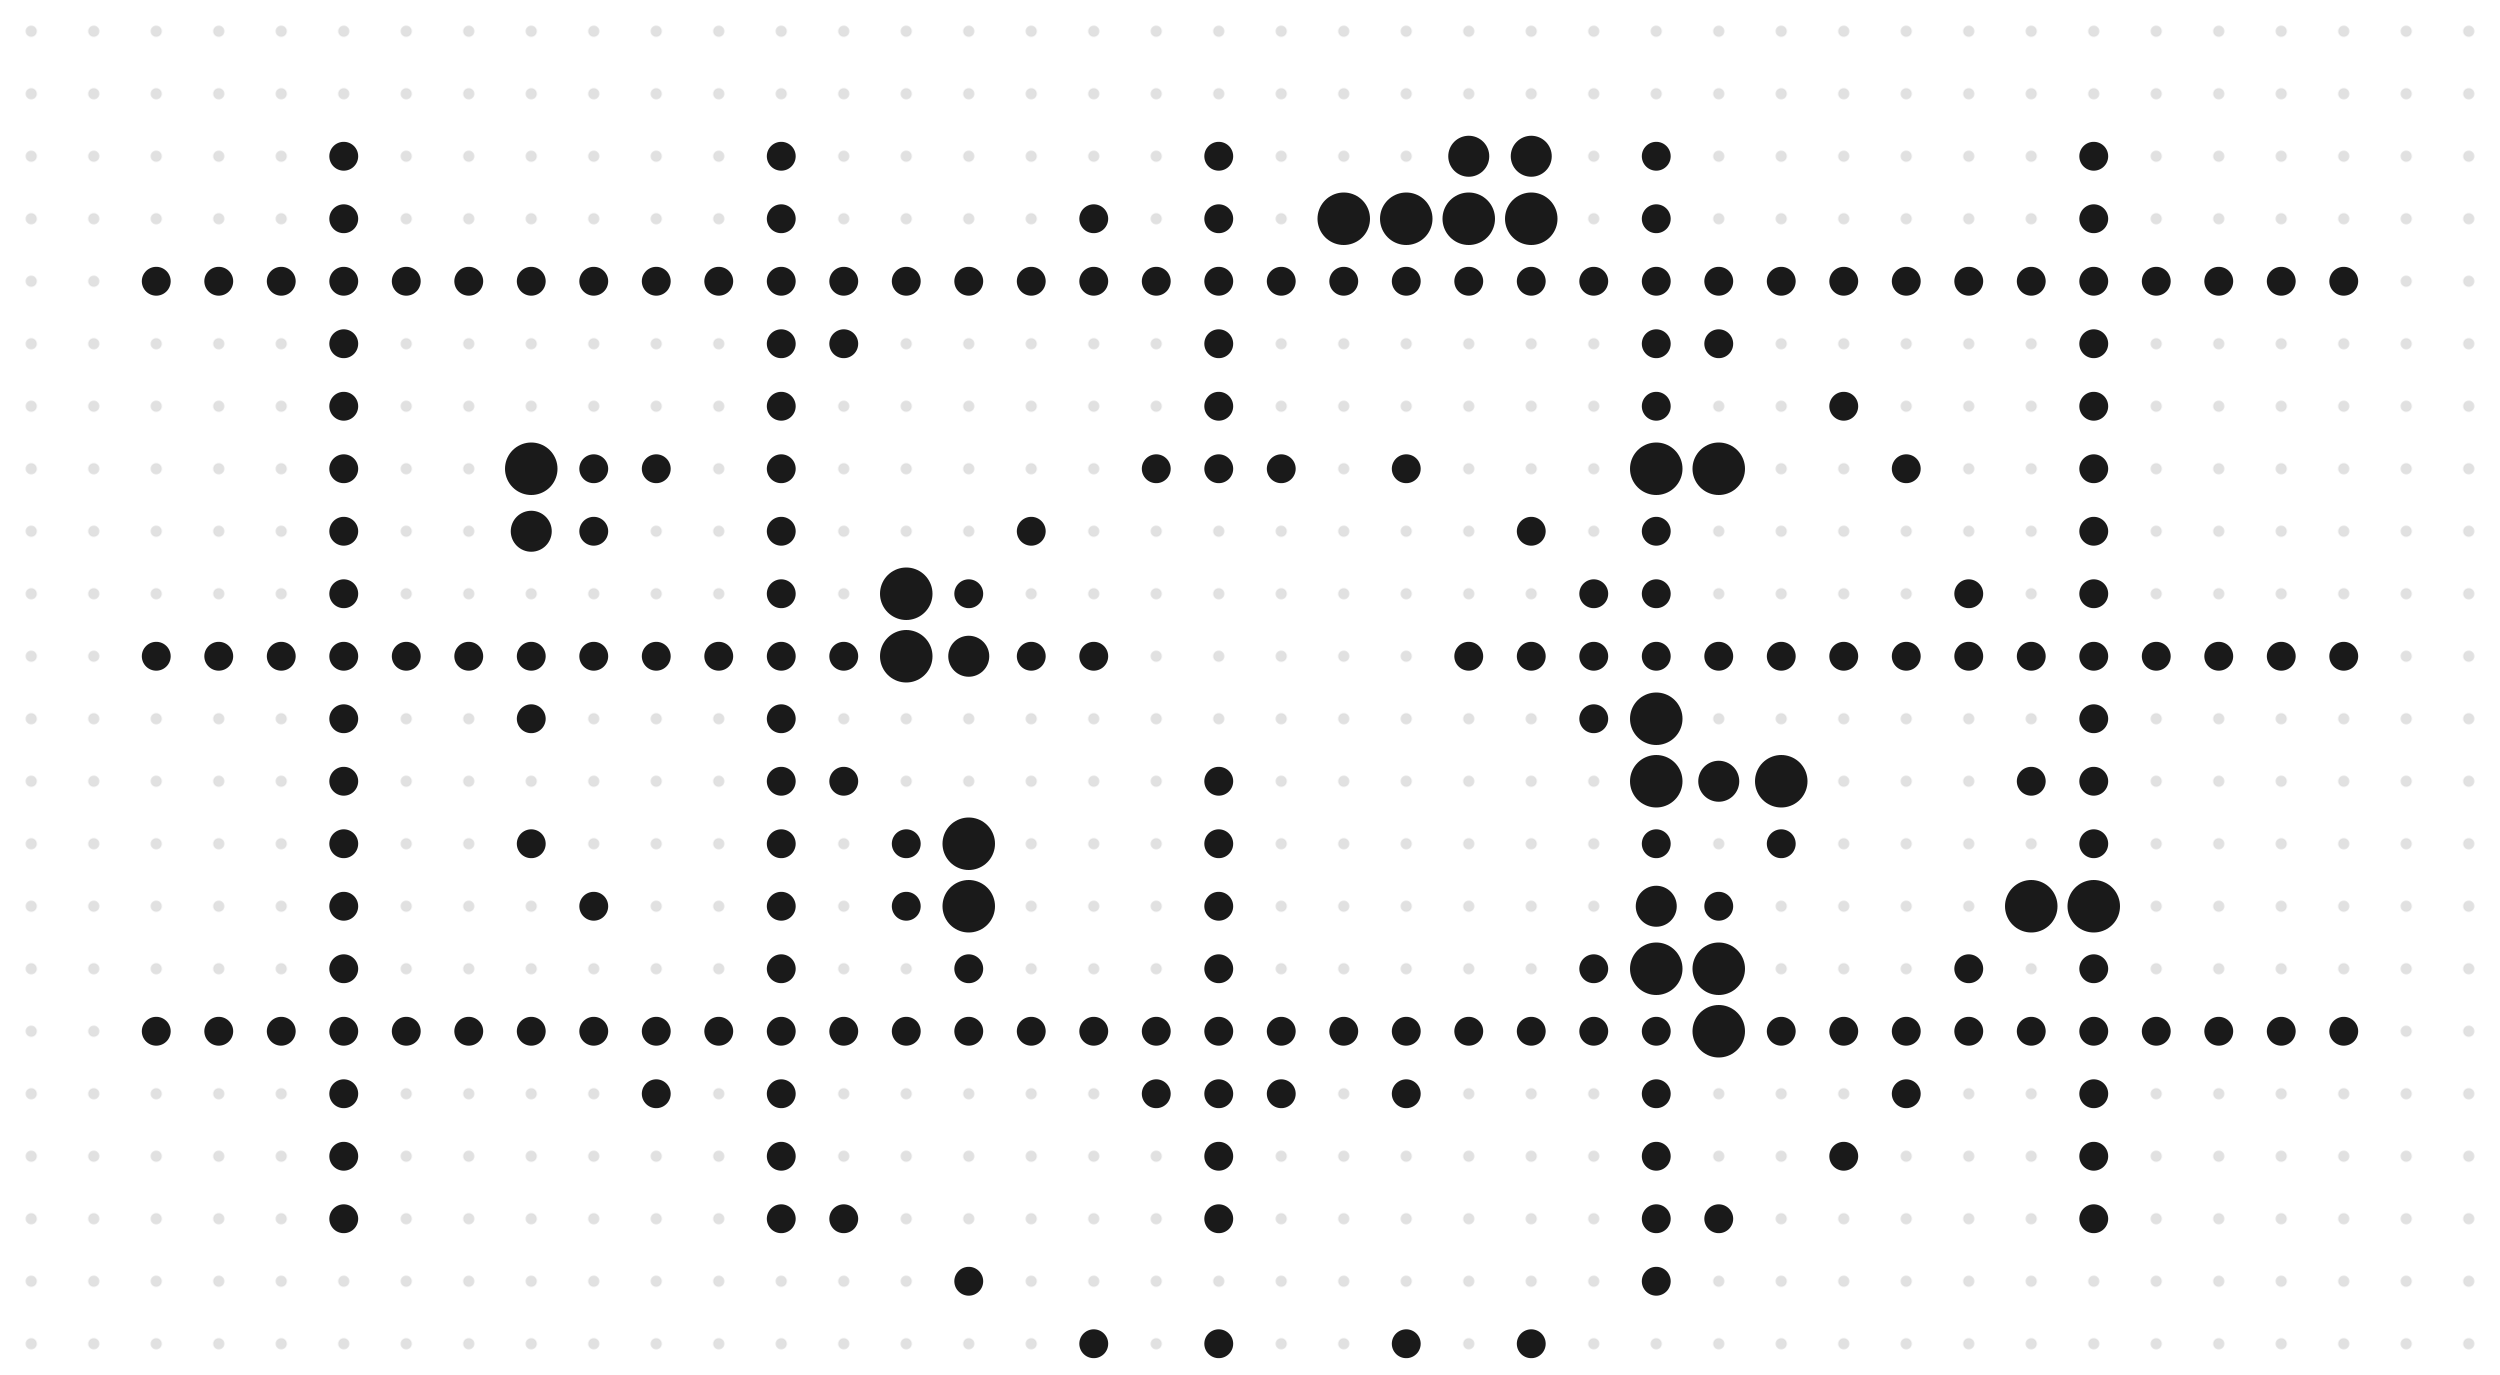
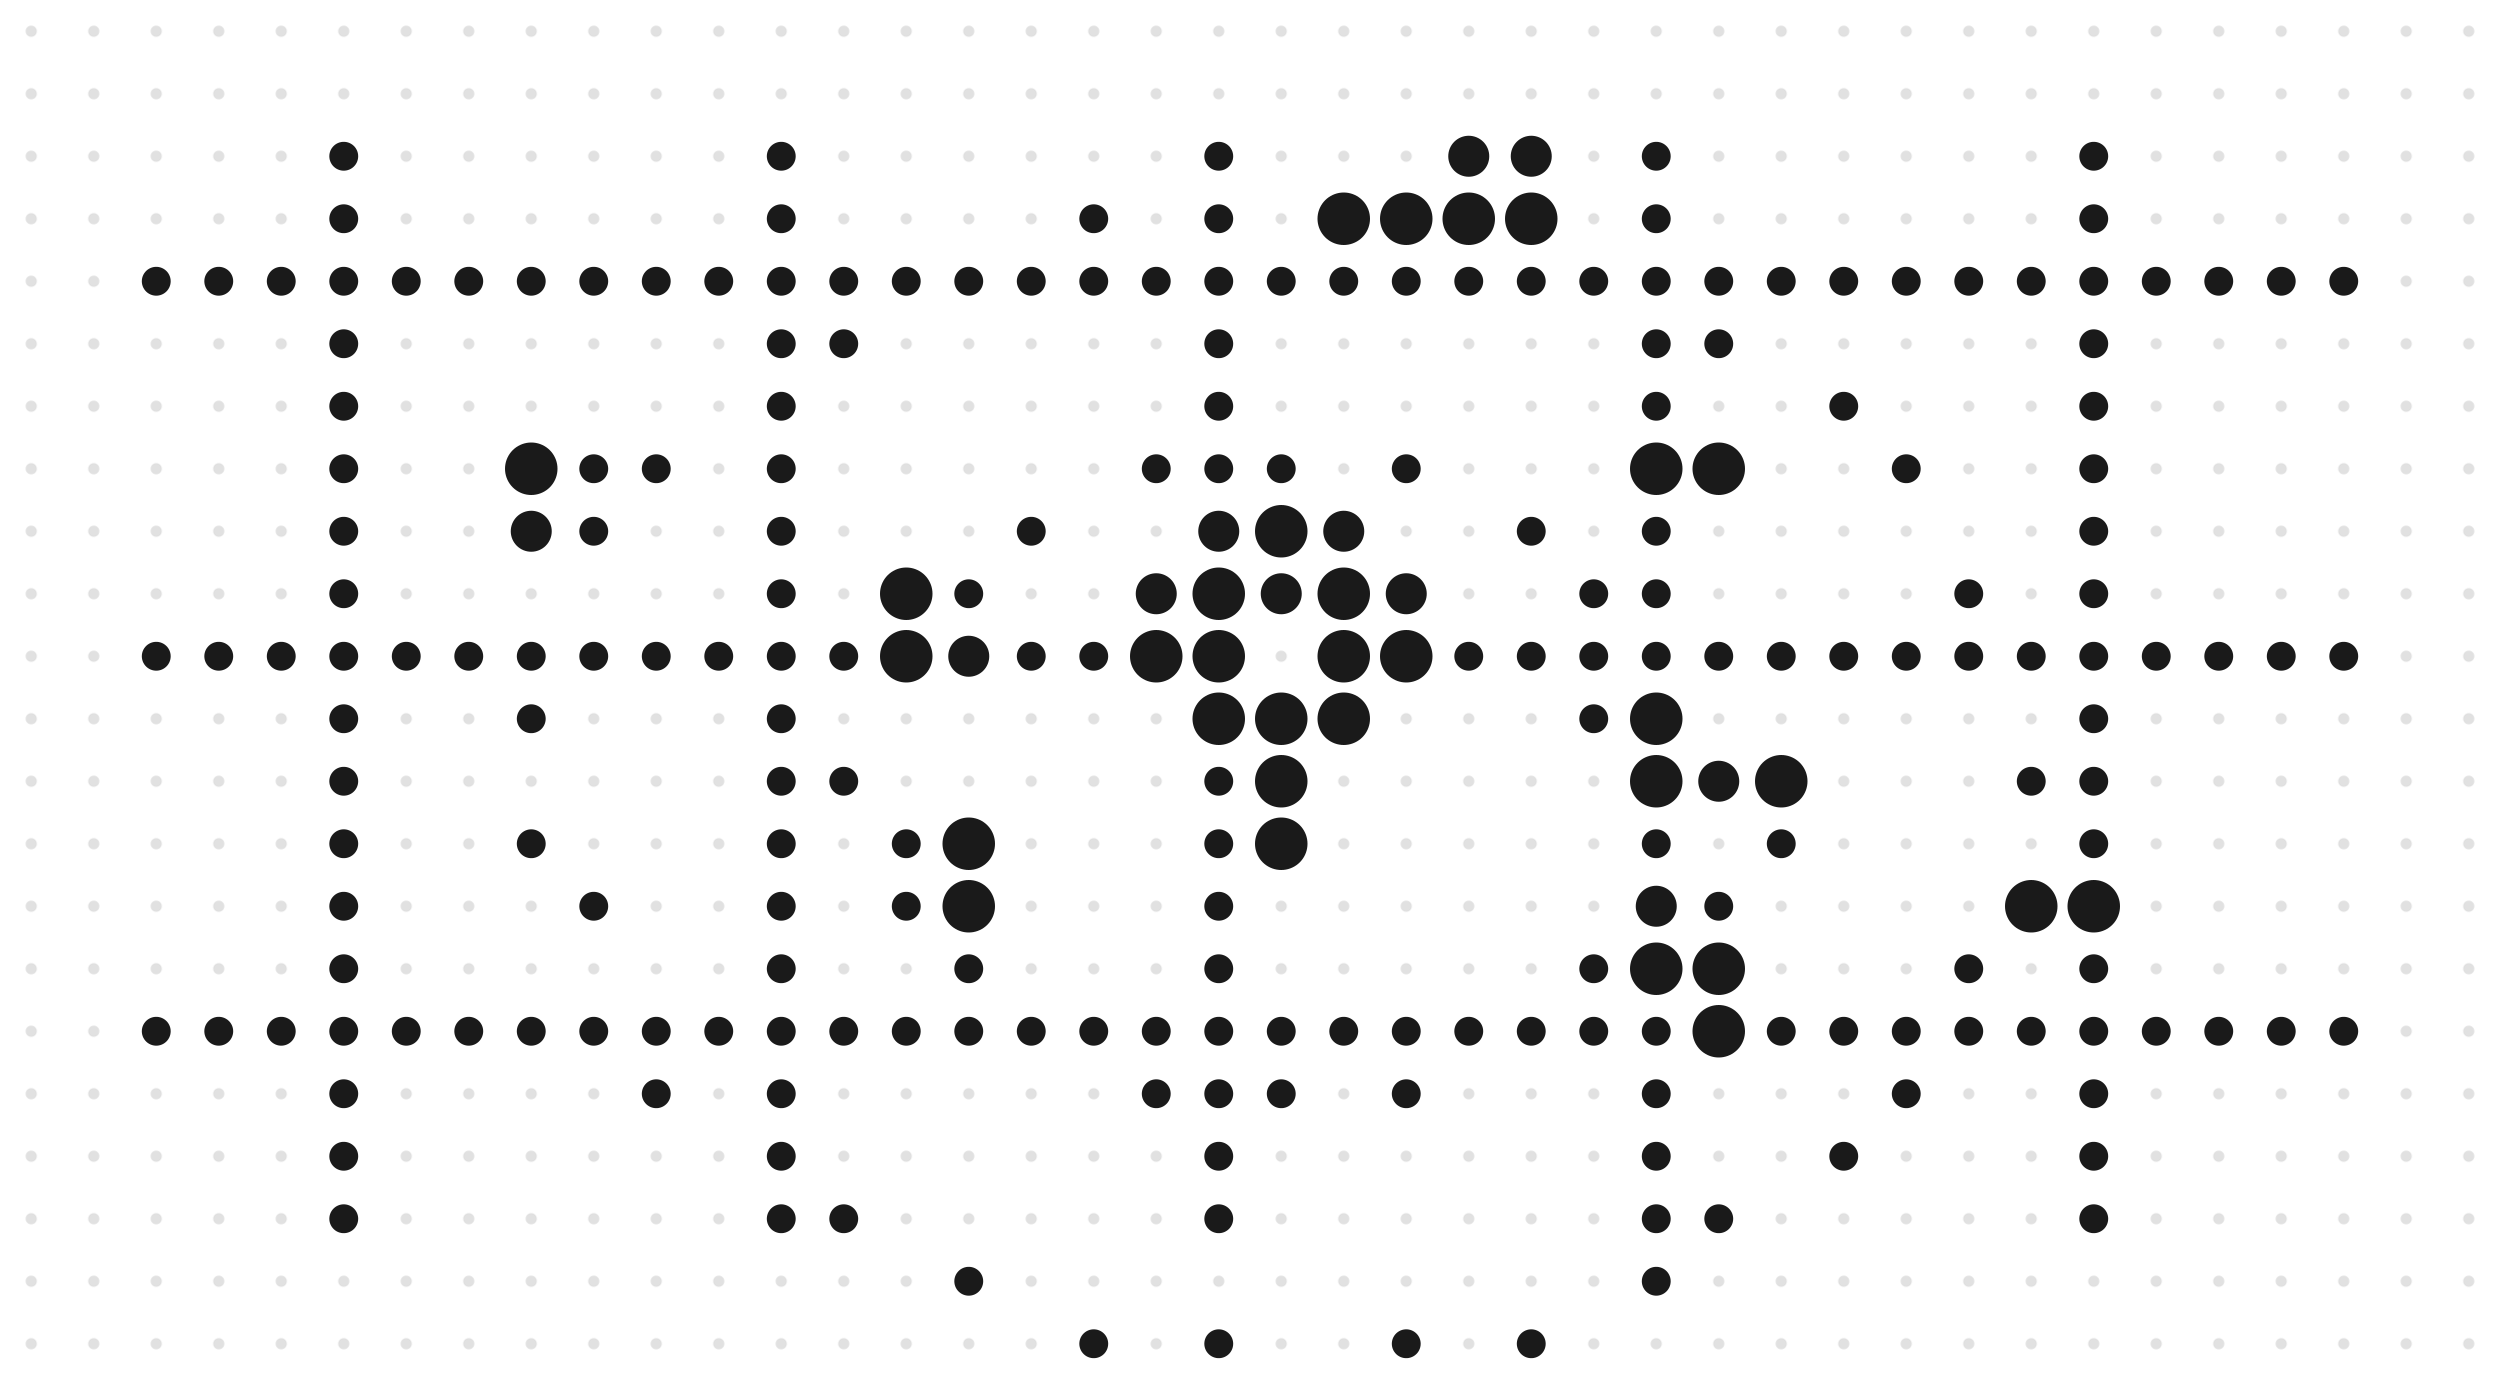
<svg xmlns="http://www.w3.org/2000/svg" viewBox="0 0 400 220" width="400" height="220" fill="none">
  <defs>
    <pattern id="g" width="10" height="10" patternUnits="userSpaceOnUse" x="0" y="0">
      <circle cx="5" cy="5" r=".9" fill="#1A1A1A" fill-opacity="0.13" />
    </pattern>
  </defs>
  <rect x="0" y="0" width="400" height="220" fill="url(#g)" />
  <path stroke="#1A1A1A" stroke-width="4.62" stroke-linecap="round" d="M55 25h0m70 0h0m70 0h0m70 0h0m70 0h0m-280 10h0m70 0h0m50 0h0m20 0h0m70 0h0m70 0h0m-310 10h0m10 0h0m10 0h0m10 0h0m10 0h0m10 0h0m10 0h0m10 0h0m10 0h0m10 0h0m10 0h0m10 0h0m10 0h0m10 0h0m10 0h0m10 0h0m10 0h0m10 0h0m10 0h0m10 0h0m10 0h0m10 0h0m10 0h0m10 0h0m10 0h0m10 0h0m10 0h0m10 0h0m10 0h0m10 0h0m10 0h0m10 0h0m10 0h0m10 0h0m10 0h0m10 0h0m-320 10h0m70 0h0m10 0h0m60 0h0m70 0h0m10 0h0m60 0h0m-280 10h0m70 0h0m70 0h0m70 0h0m30 0h0m40 0h0m-280 10h0m40 0h0m10 0h0m20 0h0m60 0h0m10 0h0m10 0h0m20 0h0m80 0h0m30 0h0m-280 10h0m40 0h0m30 0h0m40 0h0m80 0h0m20 0h0m70 0h0m-280 10h0m70 0h0m30 0h0m100 0h0m10 0h0m50 0h0m20 0h0m-310 10h0m10 0h0m10 0h0m10 0h0m10 0h0m10 0h0m10 0h0m10 0h0m10 0h0m10 0h0m10 0h0m10 0h0m30 0h0m10 0h0m60 0h0m10 0h0m10 0h0m10 0h0m10 0h0m10 0h0m10 0h0m10 0h0m10 0h0m10 0h0m10 0h0m10 0h0m10 0h0m10 0h0m10 0h0m-320 10h0m30 0h0m40 0h0m130 0h0m80 0h0m-280 10h0m70 0h0m10 0h0m60 0h0m130 0h0m10 0h0m-280 10h0m30 0h0m40 0h0m20 0h0m50 0h0m70 0h0m20 0h0m50 0h0m-280 10h0m40 0h0m30 0h0m20 0h0m50 0h0m80 0h0m-220 10h0m70 0h0m30 0h0m40 0h0m60 0h0m60 0h0m20 0h0m-310 10h0m10 0h0m10 0h0m10 0h0m10 0h0m10 0h0m10 0h0m10 0h0m10 0h0m10 0h0m10 0h0m10 0h0m10 0h0m10 0h0m10 0h0m10 0h0m10 0h0m10 0h0m10 0h0m10 0h0m10 0h0m10 0h0m10 0h0m10 0h0m10 0h0m20 0h0m10 0h0m10 0h0m10 0h0m10 0h0m10 0h0m10 0h0m10 0h0m10 0h0m10 0h0m-320 10h0m50 0h0m20 0h0m60 0h0m10 0h0m10 0h0m20 0h0m40 0h0m40 0h0m30 0h0m-280 10h0m70 0h0m70 0h0m70 0h0m30 0h0m40 0h0m-280 10h0m70 0h0m10 0h0m60 0h0m70 0h0m10 0h0m60 0h0m-180 10h0m110 0h0m-90 10h0m20 0h0m30 0h0m20 0h0" />
-   <path stroke="#1A1A1A" stroke-width="6.56" stroke-linecap="round" d="M235 25h0m10 0h0m-160 60h0m70 20h0m120 20h0m-10 20h0" />
-   <path stroke="#1A1A1A" stroke-width="8.4" stroke-linecap="round" d="M215 35h0m10 0h0m10 0h0m10 0h0m-160 40h0m180 0h0m10 0h0m-130 20h0m0 10h0m120 10h0m0 10h0m20 0h0m-130 10h0m0 10h0m170 0h0m10 0h0m-70 10h0m10 0h0m0 10h0" />
+   <path stroke="#1A1A1A" stroke-width="6.56" stroke-linecap="round" d="M235 25h0m10 0h0m-160 60h0m110 0h0m20 0h0m-30 10h0m20 0h0m20 0h0m-70 10h0m120 20h0m-10 20h0" />
+   <path stroke="#1A1A1A" stroke-width="8.4" stroke-linecap="round" d="M215 35h0m10 0h0m10 0h0m10 0h0m-160 40h0m180 0h0m10 0h0m-70 10h0m-60 10h0m50 0h0m20 0h0m-70 10h0m40 0h0m10 0h0m20 0h0m10 0h0m-30 10h0m10 0h0m10 0h0m50 0h0m-60 10h0m60 0h0m20 0h0m-130 10h0m50 0h0m-50 10h0m170 0h0m10 0h0m-70 10h0m10 0h0m0 10h0" />
</svg>
